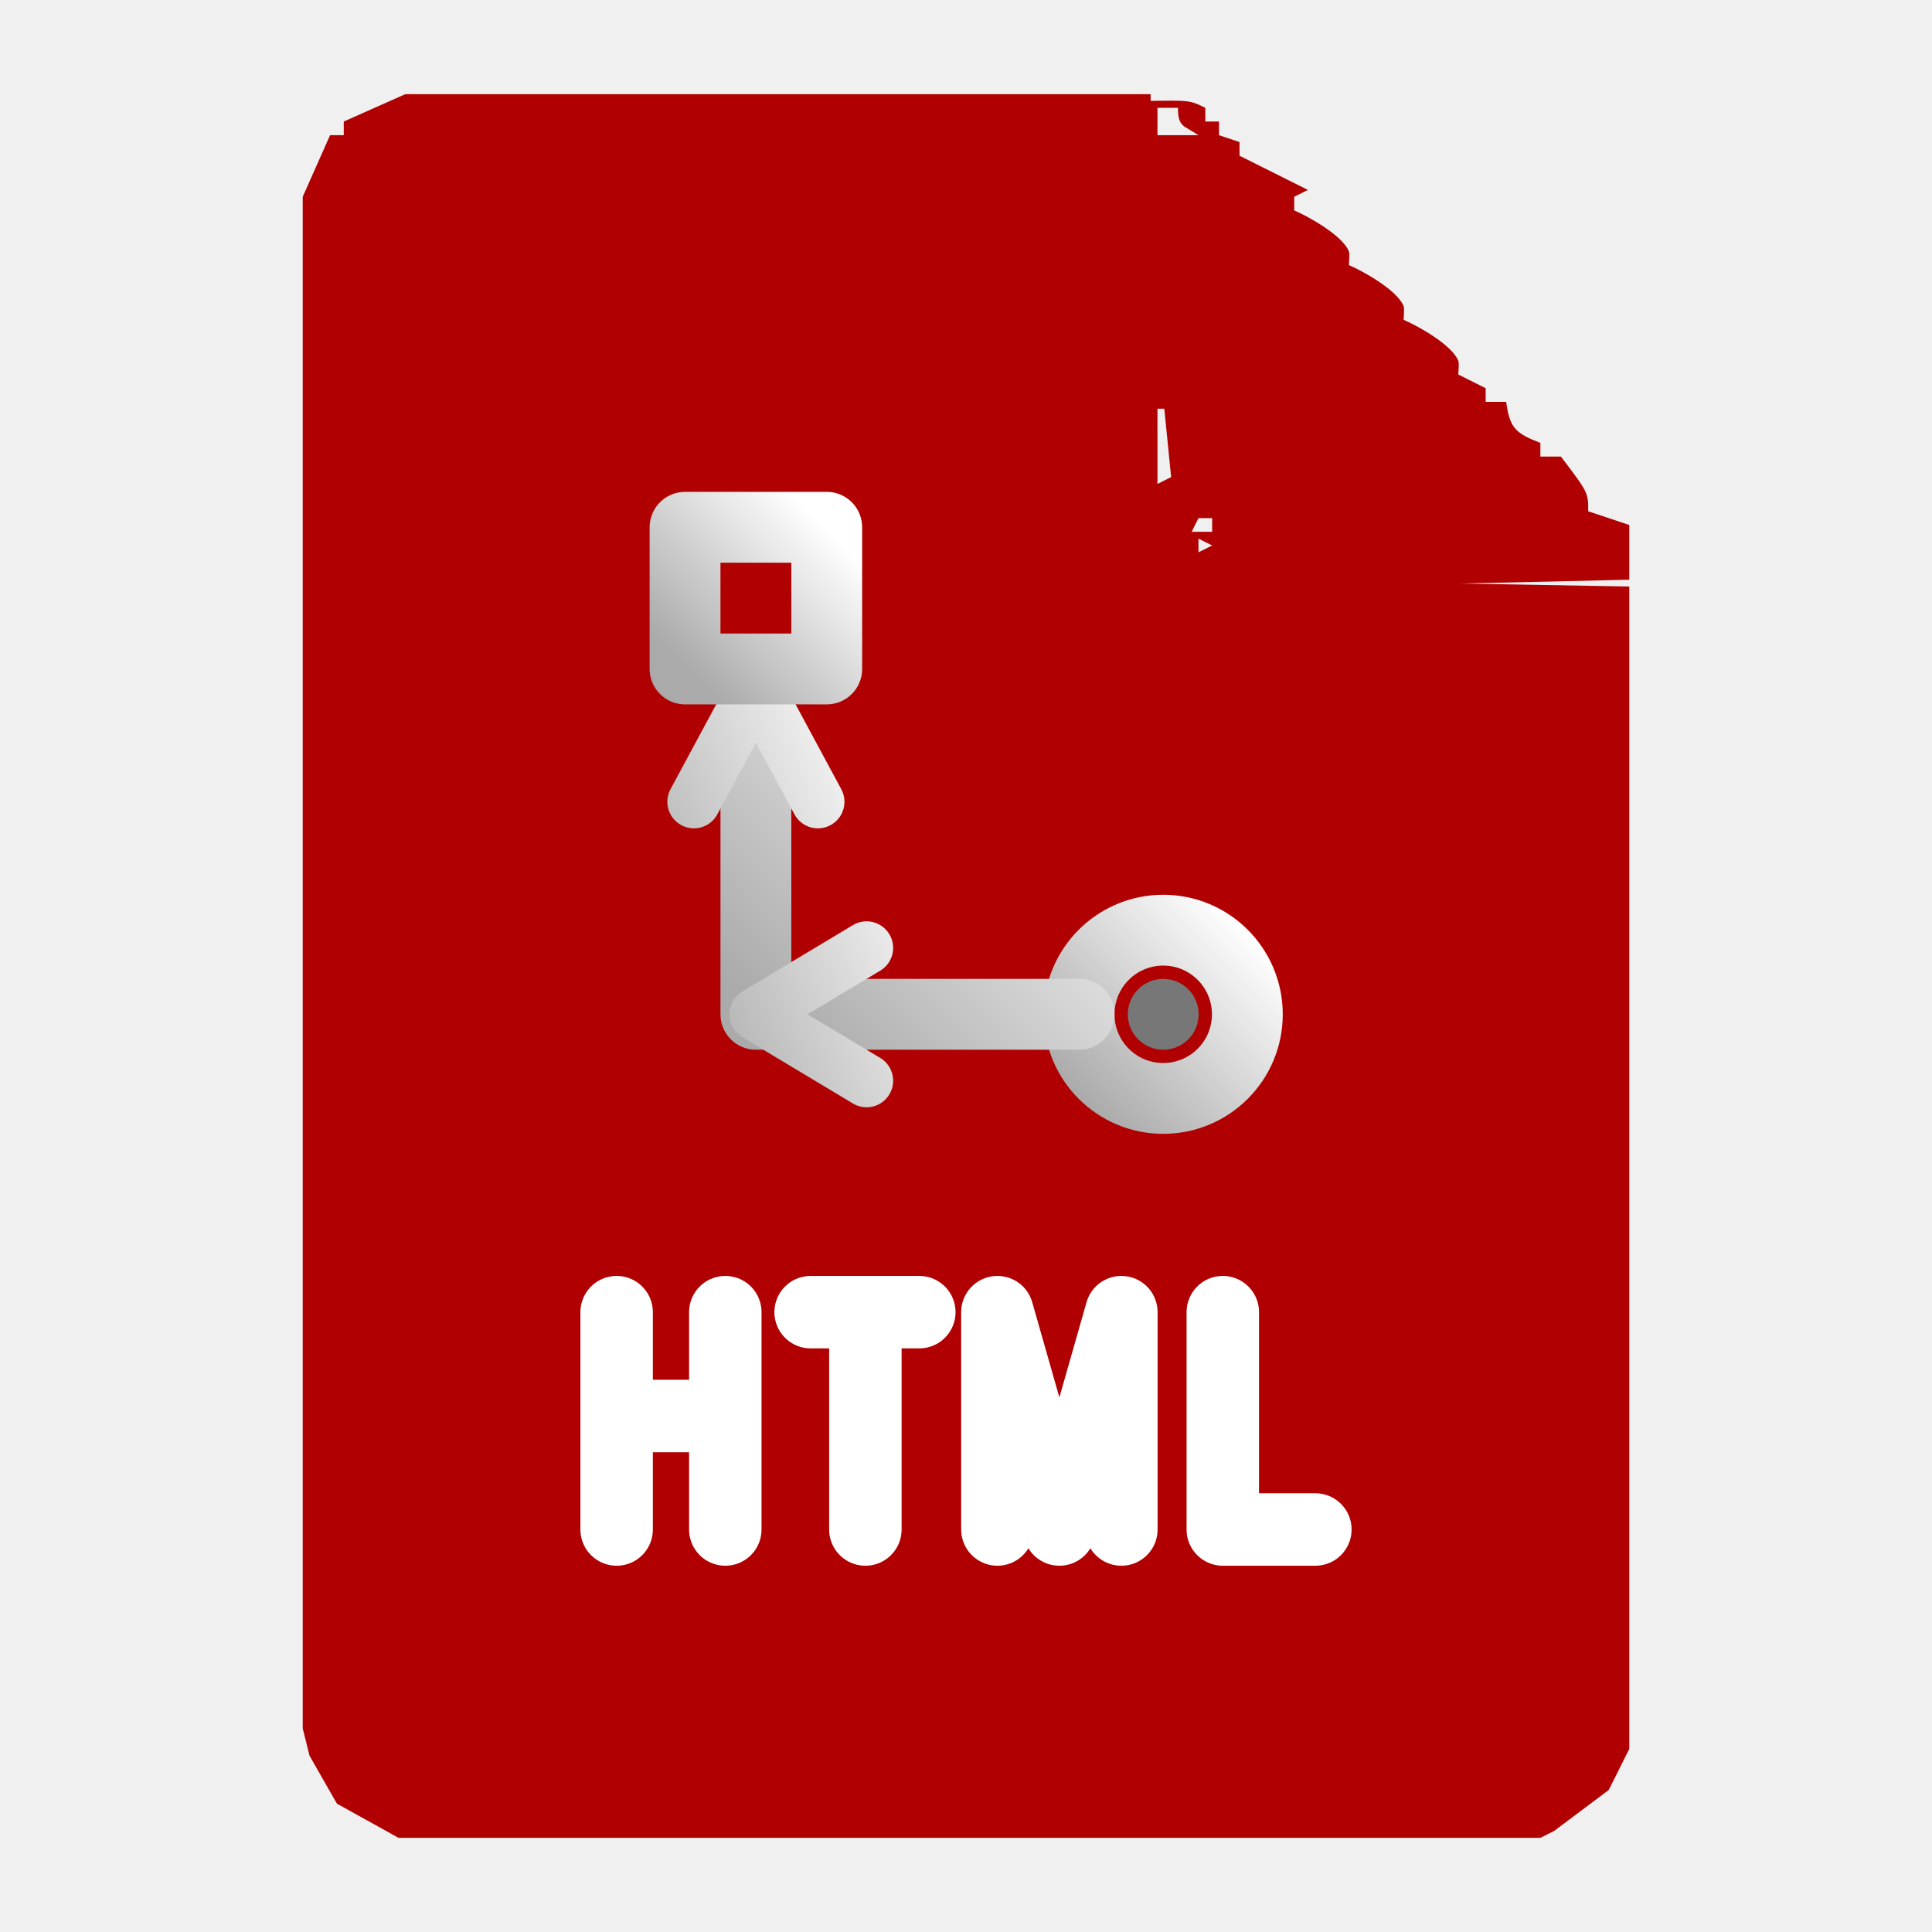
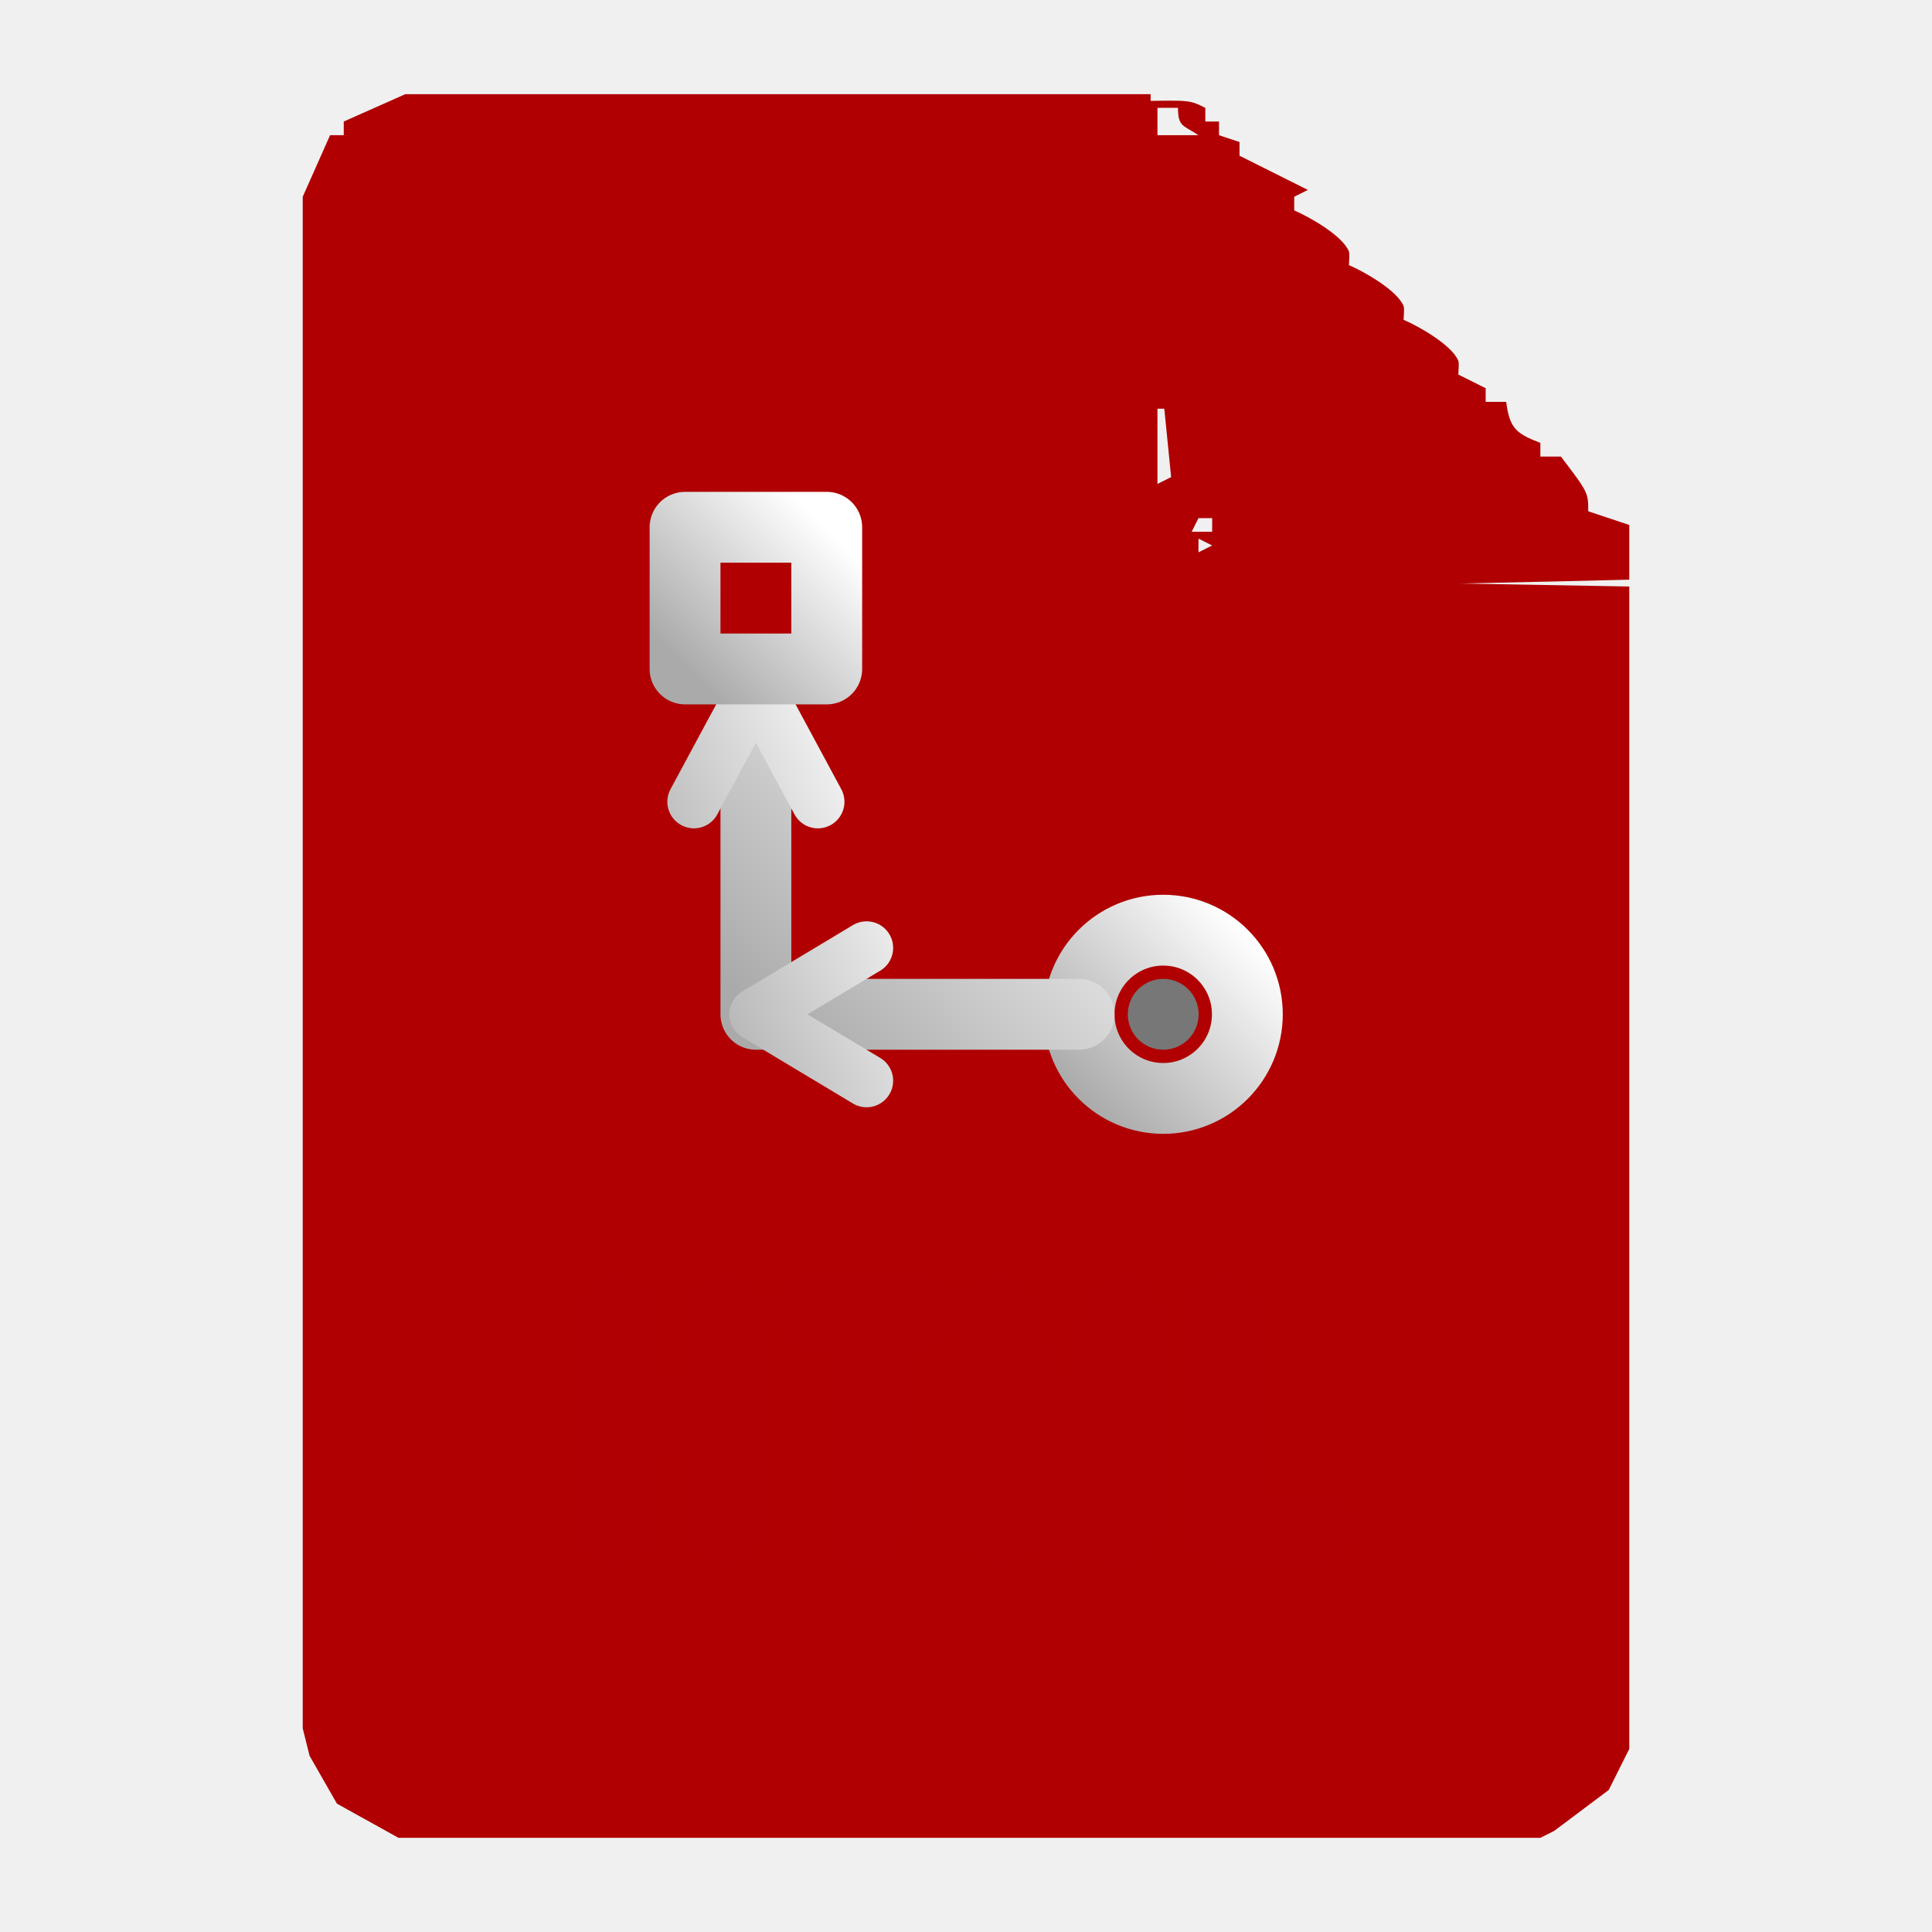
<svg xmlns="http://www.w3.org/2000/svg" viewBox="0 0 24 24" width="24" height="24" fill="none" stroke-linecap="round" stroke-linejoin="round" fill-opacity="0">
  <g transform="translate(3.7606 1) scale(0.084942)">
    <path d="M15,2L124,2l0,54l3,10l5,5l5,2l57,1l0,170l-3,6l-8,6l-2,1L14,257l-9-5l-4-7l-1-4L0,17L4,8L6,8L6,6Z" fill="#B00001" fill-opacity="1" />
    <g transform="translate(104 0)">
      <path d="M43,16c-.33,.17-.33,.17-2,1c0,.66,0,1.32,0,2c2.18,.93,7.08,3.69,8,6c.14,.36,0,1.56,0,2c2.18,.93,7.08,3.69,8,6c.14,.36,0,1.56,0,2c2.18,.93,7.08,3.69,8,6c.14,.36,0,1.56,0,2c1.32,.66,2.64,1.32,4,2c0,.66,0,1.32,0,2c.99,0,1.98,0,3,0c.51,3.86,1.41,4.61,5,6c0,.66,0,1.32,0,2c.99,0,1.98,0,3,0c4,5.26,4,5.26,4,8c1.98,.66,3.96,1.32,6,2c0,2.64,0,5.28,0,8c-14.18,.37-28.37,.61-42.55,1.01c-5.03,.14-12.81,1.22-17.53-.96c-4.7-2.17-7.68-6.64-9.14-11.49c-1.96-6.51-1.31-14.24-1.39-20.99C19.26,28.05,19.1,15.52,19,3c6.75-.12,6.75-.12,9,1c0,.66,0,1.32,0,2c.66,0,1.32,0,2,0c0,.66,0,1.32,0,2c.99,.33,1.98,.66,3,1c0,.66,0,1.32,0,2c3.33,1.67,6.67,3.33,10,5ZM27,8c-2.21-1.47-3-1.2-3-4c-.99,0-1.98,0-3,0c0,1.32,0,2.64,0,4c1.98,0,3.96,0,6,0ZM21,59c.66-.33,1.32-.66,2-1c-.33-3.33-.67-6.67-1-10c-.33,0-.66,0-1,0c0,3.67,0,7.33,0,11Zm5,7c.99,0,1.98,0,3,0c0-.66,0-1.32,0-2c-.66,0-1.32,0-2,0c-.33,.66-.66,1.32-1,2Zm3,2c-.66-.33-1.32-.66-2-1c0,.66,0,1.32,0,2c.66-.33,1.32-.66,2-1Z" fill="#B00002" fill-opacity="1" />
    </g>
  </g>
  <defs>
    <linearGradient id="ngnddiagg5httpredirect" x1="0" y1="0" x2="1" y2="1">
      <stop offset="0%" stop-color="#FFFFFF" />
      <stop offset="100%" stop-color="#AAAAAA" />
    </linearGradient>
  </defs>
  <g transform="translate(4.33 3.8) scale(-0.55 0.55) translate(-24 0)">
    <circle cx="5.6" cy="16" r="1.9" stroke="url(#ngnddiagg5httpredirect)" stroke-width="1.6" />
    <circle cx="5.6" cy="16" r="0.8" fill="#777777" fill-opacity="1" />
    <path d="M7.5 16 H14.8 V8.6" stroke="url(#ngnddiagg5httpredirect)" stroke-width="1.6" />
    <path d="M14.8 16 l-2.5 -1.5 M14.8 16 l-2.5 1.5 M14.8 8.6 l-1.4 2.6 M14.8 8.6 l1.4 2.6" stroke="url(#ngnddiagg5httpredirect)" stroke-width="1.2" />
    <rect x="13.2" y="5" width="3.2" height="3.2" stroke="url(#ngnddiagg5httpredirect)" stroke-width="1.6" />
  </g>
-   <path d="M 7.66 16.30 L 7.66 19.00 M 9.01 16.30 L 9.01 19.00 M 7.66 17.59 L 9.01 17.59 M 10.75 16.30 L 10.75 19.00 M 10.07 16.30 L 11.42 16.30 M 12.39 16.30 L 12.39 19.00 M 12.39 16.30 L 13.16 19.00 M 13.93 16.30 L 13.16 19.00 M 13.93 16.30 L 13.93 19.00 M 15.19 16.30 L 15.19 19.00 M 15.19 19.00 L 16.34 19.00" stroke="#FFFFFF" stroke-width="0.9" />
+   <path d="M 7.66 16.30 L 7.66 19.00 M 9.01 16.30 L 9.01 19.00 M 7.66 17.59 L 9.01 17.59 M 10.75 16.30 L 10.75 19.00 M 10.07 16.30 L 11.42 16.30 M 12.39 16.30 L 12.39 19.00 M 12.39 16.30 L 13.16 19.00 M 13.93 16.30 L 13.16 19.00 M 13.93 16.30 L 13.93 19.00 M 15.19 16.30 L 15.19 19.00 M 15.19 19.00 L 16.34 19.00" stroke="#B00003" stroke-width="0.9" />
</svg>
